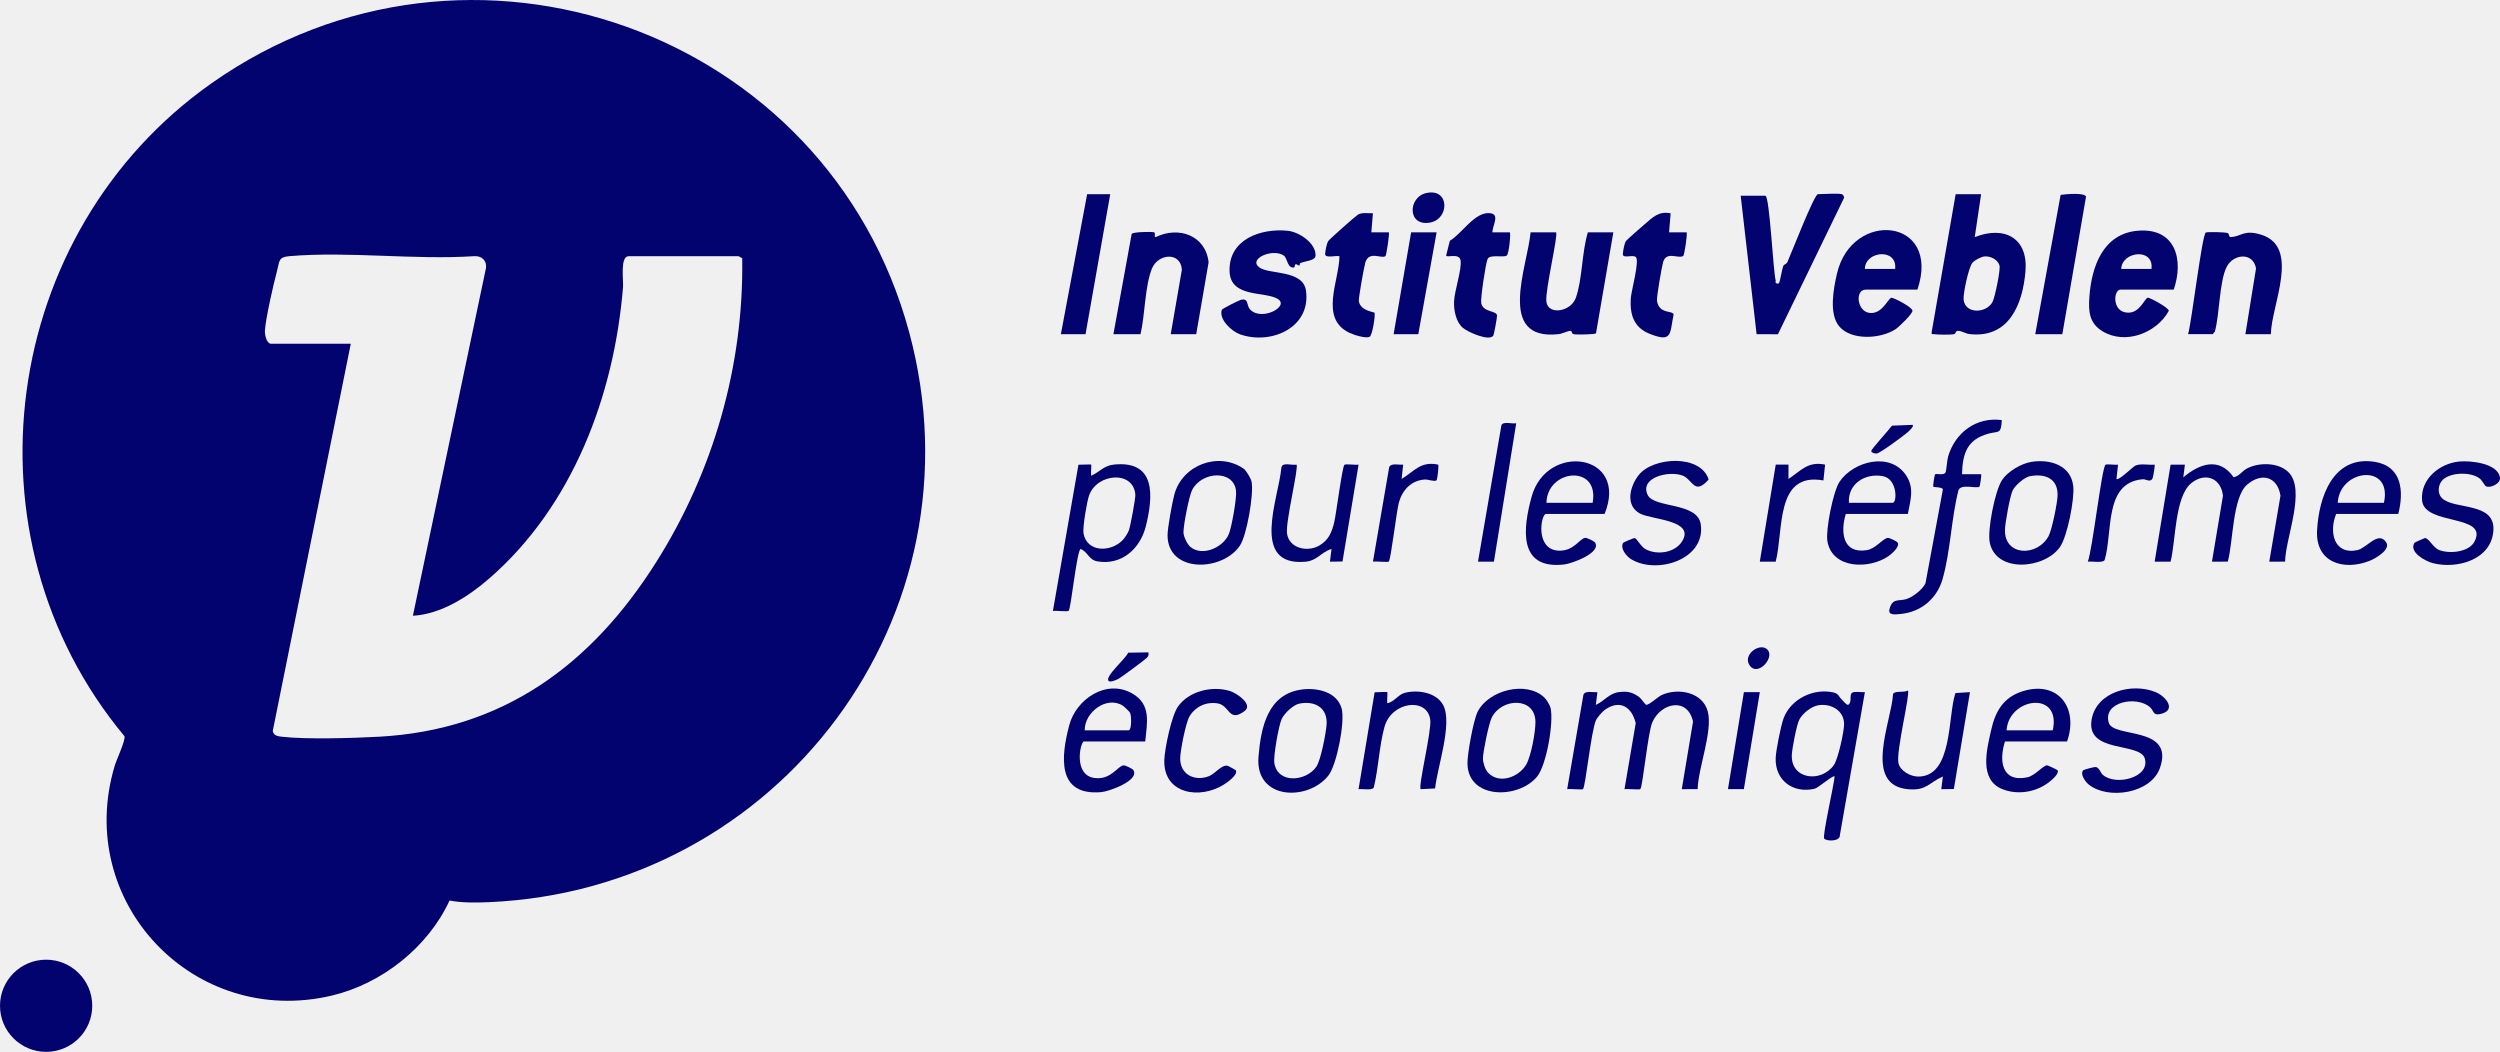
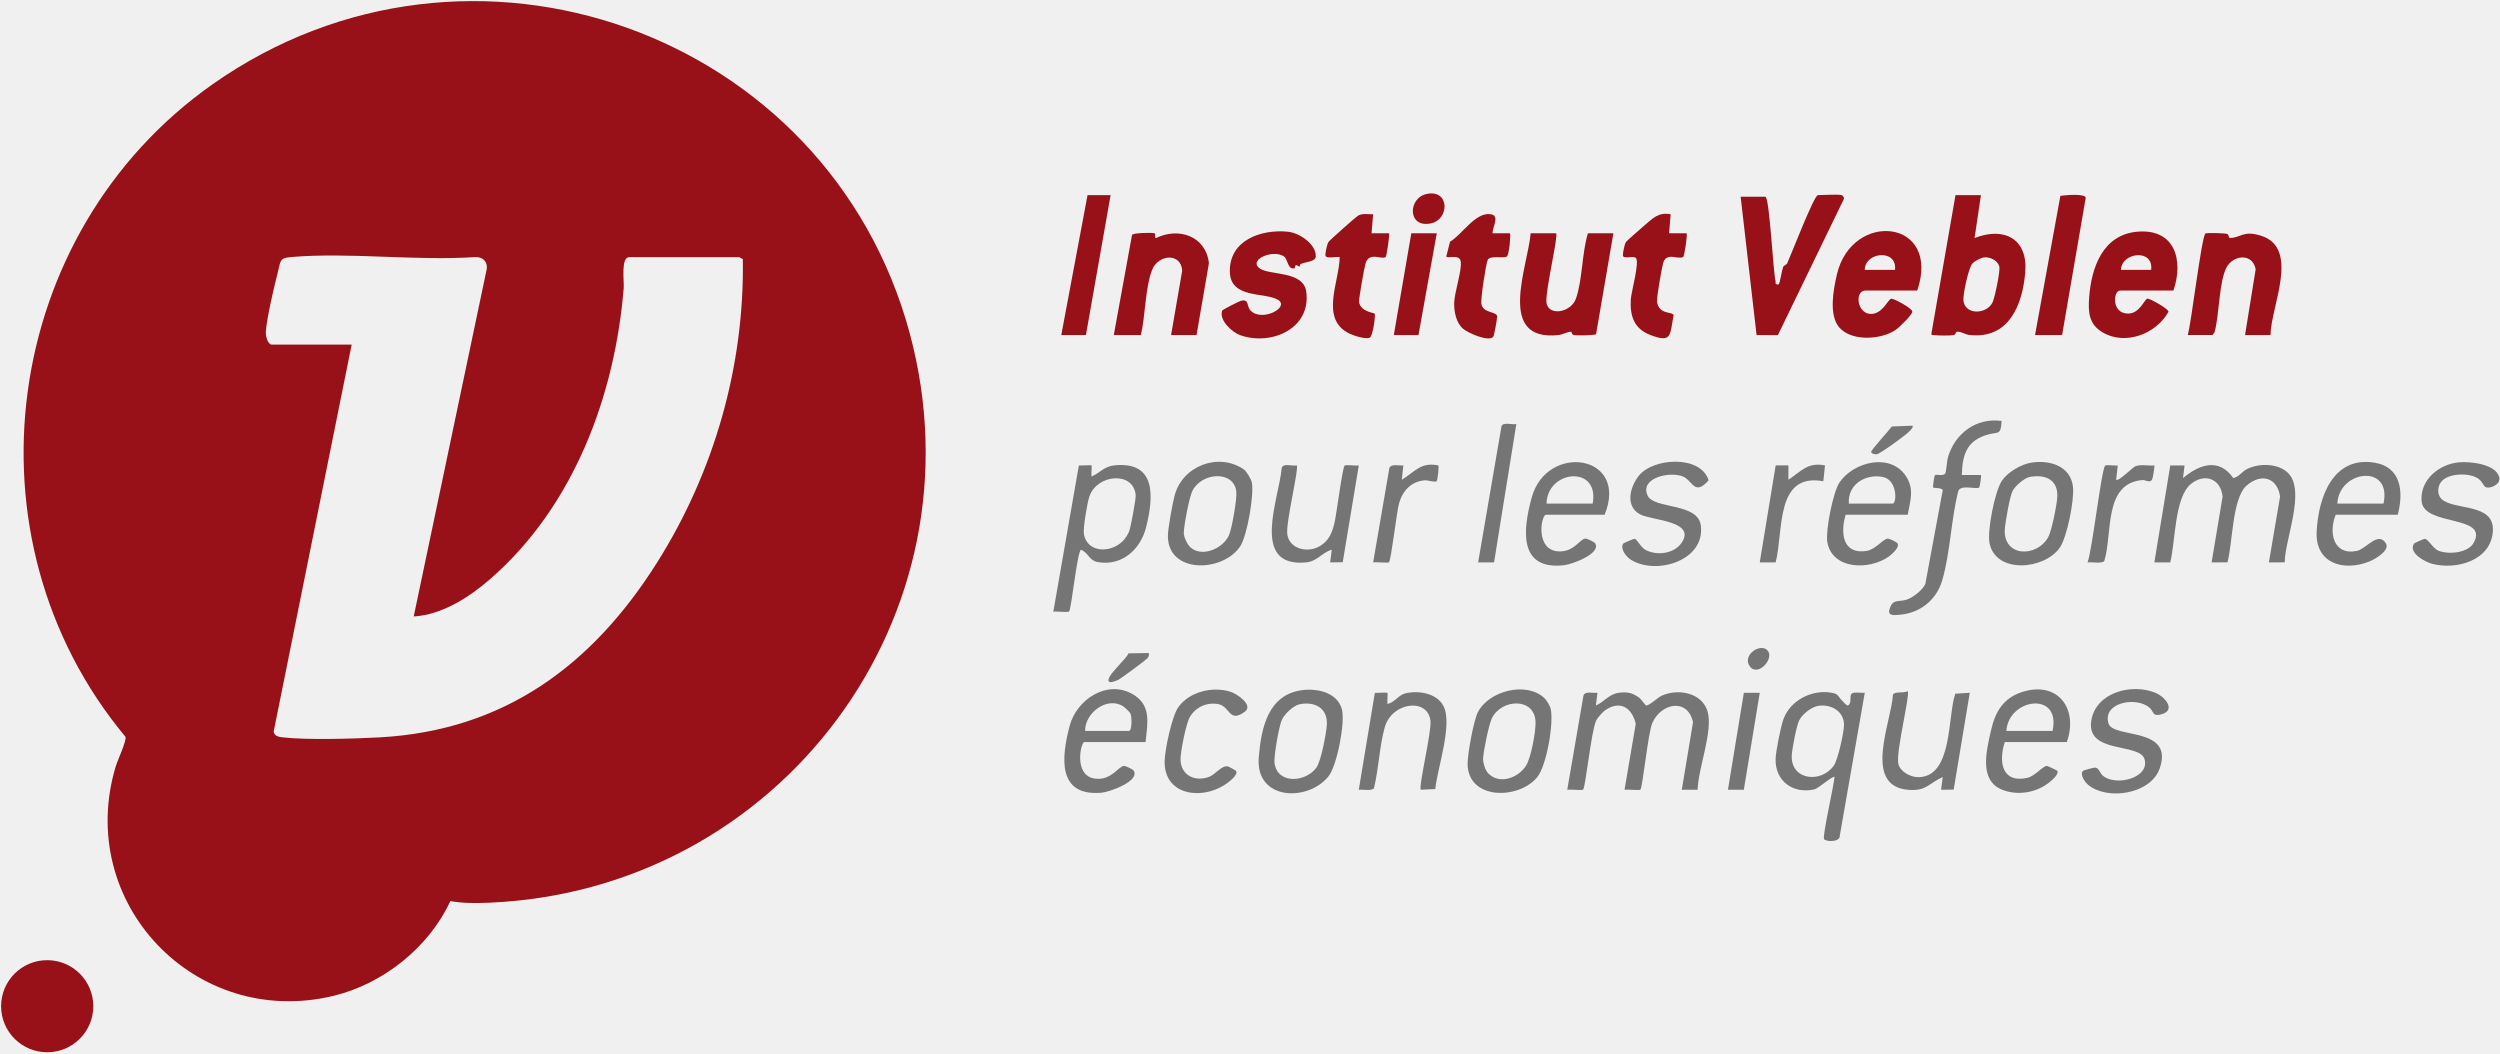
- <svg xmlns="http://www.w3.org/2000/svg" id="Capa_2" data-name="Capa 2" viewBox="0 0 1138.26 478.91">
+ <svg xmlns="http://www.w3.org/2000/svg" width="1139" height="480" viewBox="0 0 1139 480" fill="none">
+   <g clip-path="url(#clip0_716_141)">
+     <path d="M21.5 479.41C33.098 479.41 42.5 470.017 42.5 458.43C42.5 446.843 33.098 437.45 21.5 437.45C9.902 437.45 0.5 446.843 0.5 458.43C0.5 470.017 9.902 479.41 21.5 479.41Z" fill="#991118" />
+     <path d="M523.38 297.521C523.57 298.781 523.43 299.121 522.64 300.031C522.05 300.711 510.77 309.071 509.74 309.591C508.77 310.071 506.03 311.301 505.27 310.551C503.27 308.571 513.35 300.191 514.12 297.671L523.39 297.521H523.38Z" fill="#757575" />
+     <path d="M805.2 296.241C808.72 299.791 801.06 308.471 797.33 303.741C793.41 298.781 801.77 292.781 805.2 296.241Z" fill="#757575" />
+     <path d="M902.511 88.91L899.611 108.46C913.001 103.16 923.951 108.74 922.711 123.95C921.481 138.99 915.191 154.75 897.131 152.59C895.381 152.38 893.721 151.15 891.961 151.14C890.611 151.13 891.321 152.53 889.881 152.71C888.121 152.94 882.851 152.92 881.111 152.66C880.121 152.51 879.881 153.08 880.021 151.56L890.921 88.91H902.521H902.511ZM903.781 117.3C902.321 117.52 899.541 119 898.571 120.11C896.831 122.13 894.221 134.39 894.541 137.01C895.341 143.61 904.971 143.22 907.721 137.94C908.811 135.86 911.371 123.41 910.891 121.47C910.201 118.63 906.521 116.88 903.771 117.29L903.781 117.3Z" fill="#991118" />
+     <path d="M839.079 88.91C839.719 89.09 840.519 90.33 839.849 91.11L809.999 152.69L800.289 152.65L793.039 89.63H804.279C806.229 89.63 807.869 125.09 809.019 128.37C808.419 129.65 810.129 129.81 810.439 129.47C810.919 128.94 811.879 122.92 812.399 121.66C812.749 120.8 813.869 120.77 814.289 119.87C815.889 116.37 826.509 88.91 828.209 88.91C830.769 88.91 837.209 88.4 839.079 88.91Z" fill="#991118" />
+     <path d="M592.48 120.35C592.26 120.46 592.28 121.35 592.15 121.39C591.71 121.54 590.97 120.76 590.51 120.78C589.97 120.8 590.04 122.19 589.72 122.26C586.58 122.87 586.77 118.04 584.97 116.83C579.95 113.45 568.57 118.35 573.91 122.28C578.34 125.54 593.75 123.28 595.11 132.78C597.53 149.71 579.12 157.71 565.03 152.7C561.3 151.37 555.31 145.89 556.81 141.53C556.97 141.07 564.54 137.25 565.42 137.03C569.22 136.1 567.82 139.44 569.74 141.46C574.88 146.87 587.72 140.04 582.34 136.65C576.56 133 560.71 136.29 560.32 124.01C559.86 109.41 574.62 104.33 586.8 105.57C591.99 106.1 599.65 111.16 599.47 116.84C599.39 119.32 594.61 119.26 592.47 120.34L592.48 120.35Z" fill="#991118" />
+     <path d="M708.96 106.29C710.09 107.42 703.92 132.75 704.57 137.85C705.37 144.16 715.77 142.52 718.03 135.99C721 127.42 720.7 115.23 723.46 106.29H735.06L727.17 152.23C726.75 152.84 718.56 152.88 717.25 152.71C715.86 152.52 716.28 151.23 715.76 151.16C714.5 150.99 711.93 152.45 710.06 152.65C681.56 155.73 696.07 121.64 697.37 106.29H708.969H708.96Z" fill="#991118" />
+     <path d="M507.439 152.651L515.759 107.001C516.479 106.051 524.379 105.961 525.889 106.241C526.819 106.411 525.809 108.401 526.659 108.471C537.069 103.351 549.389 107.591 550.789 119.901L545.139 152.651H533.539L538.609 123.311C538.119 115.041 527.799 115.911 524.999 122.741C521.739 130.661 521.849 144.021 519.779 152.651H507.459H507.439Z" fill="#991118" />
+     <path d="M996.74 152.65C998.37 147.22 1003 107.89 1004.79 106.37C1005.18 106.04 1014.07 106.12 1014.89 106.67C1015.46 107.04 1015.4 108.41 1015.91 108.41C1020.86 108.45 1021.86 104.79 1030.09 107.38C1048.06 113.04 1034.59 139.61 1034.44 152.65H1022.84L1027.68 122.68C1026.28 115.09 1017.28 116.12 1014.31 122.02C1010.92 128.75 1011.13 143.69 1008.94 151.42L1007.99 152.64H996.75L996.74 152.65Z" fill="#991118" />
+     <path d="M679.969 106.29H687.939C688.409 106.76 687.569 116.1 686.539 116.85C685.039 117.93 678.819 116.14 677.799 118.43C676.909 120.43 674.519 136.46 674.909 138.51C675.759 142.92 682.069 141.75 682.109 144.25C682.119 145.21 680.739 152.88 680.349 153.39C678.389 155.97 668.719 151.65 666.549 149.77C663.359 147.01 662.399 141.84 662.539 137.79C662.709 132.87 666.209 122.88 665.489 118.99C664.859 115.52 659.009 118.07 658.939 116.79L660.619 110.13C666.159 106.87 672.009 96.79 678.909 97.56C683.549 98.07 680.049 103.02 679.979 106.3L679.969 106.29Z" fill="#991118" />
+     <path d="M625.601 97.6L624.871 106.29H632.851C633.231 106.68 631.741 116.72 631.321 117.08C629.621 118.53 623.911 114.51 622.171 119.9C621.581 121.74 618.971 136.43 619.181 137.64C619.991 142.23 626.271 142.47 626.361 142.93C626.671 144.63 625.361 152.99 624.171 153.78C622.601 154.83 616.791 152.93 614.951 152.06C601.111 145.52 610.181 128.57 610.371 117.16C608.831 116.68 603.701 118.32 603.841 116.08C603.931 114.62 604.531 111.45 605.261 110.24C605.731 109.47 617.821 98.77 618.671 98.28C620.821 97.04 623.201 97.73 625.601 97.59V97.6Z" fill="#991118" />
+     <path d="M761.15 97.6L760.43 106.29H768.4C768.89 106.79 767.45 116.68 766.85 117.06C764.62 118.47 759.23 114.63 757.71 119.88C757.09 122.01 754.68 135.95 754.93 137.49C755.91 143.65 762.02 141.73 762.51 143.65C760.68 152.45 762.09 156.67 751.55 152.47C744.29 149.58 742.56 143.67 743 136.33C743.2 133.01 747.19 118.84 745.24 117.48C743.56 116.31 739.25 118.45 739.39 116.09C739.48 114.68 740.09 111.36 740.8 110.24C741.1 109.76 748.06 103.66 749.2 102.7C753.04 99.46 755.56 96.56 761.14 97.61L761.15 97.6Z" fill="#991118" />
+     <path d="M505.99 88.91L494.75 152.65H483.52L495.48 88.91H505.99Z" fill="#991118" />
+     <path d="M939.48 152.65H927.16L938.71 89.22C940.75 88.93 949.79 88.05 950.27 90.05L939.49 152.65H939.48Z" fill="#991118" />
+     <path d="M654.59 106.29L646.26 152.65H635.02L642.99 106.29H654.59Z" fill="#991118" />
+     <path d="M650.051 88.35C660.561 86.19 660.441 100.02 651.891 101.78C641.151 103.99 641.391 90.13 650.051 88.35Z" fill="#991118" />
+     <path d="M873.509 132.37H849.949C844.729 132.37 846.029 143.37 852.739 143.02C857.859 142.75 860.189 136.37 861.639 136.09C862.639 135.9 871.389 140.47 871.259 142.02C871.129 143.57 865.129 149.33 863.599 150.35C856.969 154.78 843.589 155.68 837.979 149.19C833.099 143.55 835.289 131.96 836.879 125.09C843.689 95.68 884.539 99.7 873.509 132.36V132.37ZM849.589 122.95H863.359C864.459 113.24 849.589 114.78 849.589 122.95Z" fill="#991118" />
+     <path d="M990.219 132.37H965.939C962.739 132.37 961.869 142.86 969.559 142.86C974.859 142.86 976.959 136.38 978.329 136.05C979.269 135.83 988.079 140.73 987.969 142.03C982.379 152.18 968.169 157.61 957.819 151.35C951.689 147.64 951.329 142.29 951.809 135.65C952.789 121.94 957.979 106.87 973.869 105.55C990.909 104.13 994.929 118.57 990.209 132.38L990.219 132.37ZM966.299 122.95H980.069C981.279 113.19 966.599 114.88 966.299 122.95Z" fill="#991118" />
+     <path d="M727.799 315.63L727.079 321.42C730.899 319.8 733.079 316.17 737.569 315.62C741.559 315.13 743.649 315.63 746.799 317.85C747.669 318.47 749.549 321.26 749.969 321.38C751.189 321.71 755.349 317.73 757.039 316.96C764.559 313.54 775.749 315.6 778.059 324.46C780.399 333.46 773.699 350.05 773.439 359.79L766.219 359.82L771.339 329.05C768.869 317.75 756.709 320.4 752.799 329.39C750.789 333.99 748.449 358.71 747.339 359.78C746.929 360.17 741.419 359.58 740.129 359.82L745.249 329.77C743.479 322.24 737.939 318.88 731.169 323.7C730.169 324.41 727.689 327.19 727.169 328.36C724.909 333.48 722.399 358.67 721.249 359.78C720.839 360.17 715.329 359.58 714.039 359.82L721.429 316.86C722.219 314.73 725.909 315.88 727.809 315.64L727.799 315.63Z" fill="#757575" />
+     <path d="M839.021 318.94C839.771 319.65 841.171 321.56 841.971 321.41C843.901 320.29 842.381 316.9 843.741 315.93C844.881 315.12 848.061 315.82 849.591 315.62L838.221 380.68C838.411 383.77 832.011 383.6 831.041 382.28C830.191 381.12 835.571 357.61 835.811 354.01C835.051 353.24 828.471 359.23 826.601 359.65C816.871 361.82 808.671 355.85 808.971 345.72C809.071 342.2 811.331 330.9 812.581 327.54C815.851 318.74 826.201 313.71 835.291 315.78C837.651 316.32 837.711 317.7 839.011 318.94H839.021ZM828.381 321.6C825.221 322.12 821.181 325.33 819.731 328.16C818.491 330.55 816.401 341.53 816.311 344.36C815.961 355.43 829.621 356.98 835.421 348.9C837.381 346.17 840.051 333.86 840.121 330.39C840.241 324.04 834.181 320.65 828.401 321.6H828.381Z" fill="#757575" />
+     <path d="M521.941 338.08H494.031C492.411 338.08 488.901 353.64 499.091 354.76C506.501 355.58 509.541 349.03 512.131 348.96C512.891 348.94 516.151 350.51 516.521 351.1C519.491 355.84 505.481 360.85 501.911 361.16C481.471 362.96 483.611 344.79 487.341 330.67C490.481 318.79 504.221 309.57 515.921 316.19C524.781 321.21 522.771 329.53 521.931 338.07L521.941 338.08ZM494.391 333.01H514.321C515.831 333.01 515.691 326.51 515.031 325.06C514.781 324.51 512.381 322.23 511.751 321.82C504.391 317.08 494.211 324.85 494.381 333.01H494.391Z" fill="#757575" />
+     <path d="M941.65 338.08H913.38C910.55 346.89 911.87 356.88 923.57 354.41C927.1 353.66 930.72 348.94 932.59 348.95C932.85 348.95 937.12 350.94 937.27 351.15C938.31 352.64 934.7 355.62 933.61 356.48C927.75 361.16 919.3 362.6 912.26 359.83C901.44 355.59 905.06 341.88 907.09 332.86C908.97 324.48 912.53 318.05 921.36 315.25C937.61 310.11 946.98 322.91 941.65 338.06V338.08ZM935.13 333.01C939.16 314.69 915.05 318.06 914.11 333.01H935.13Z" fill="#757575" />
+     <path d="M593.541 314.39C600.291 313.59 609.161 315.49 611.331 323C613.021 328.85 609.171 348.79 605.291 353.66C595.951 365.39 571.861 364.8 573.491 345.06C574.601 331.64 577.701 316.28 593.541 314.4V314.39ZM592.051 320.87C589.211 321.46 585.141 325.39 583.991 328.02C582.671 331.02 580.241 344.75 580.701 347.82C582.171 357.54 595.131 356.34 599.811 349.63C601.871 346.69 604.231 334.28 604.501 330.38C605.041 322.72 599.121 319.41 592.051 320.87Z" fill="#757575" />
+     <path d="M703.631 318.06C704.601 318.98 706.151 321.49 706.471 322.82C708.021 329.26 704.631 349 700.271 354.19C691.671 364.43 668.731 364.48 668.641 347.99C668.621 343.56 671.341 328.4 673.291 324.54C678.251 314.71 695.451 310.3 703.631 318.06ZM678.041 352.32C683.051 357.62 691.831 354.46 695.331 348.72C697.581 345.03 699.701 333.45 699.591 329.02C699.321 317.62 684.071 318.26 679.671 327.29C678.331 330.04 675.731 342.7 675.691 345.77C675.671 347.72 676.691 350.91 678.031 352.32H678.041Z" fill="#757575" />
+     <path d="M948.99 351.201C949.19 350.971 954.07 349.521 954.91 349.761C956.35 350.181 956.86 352.341 957.95 353.301C963.8 358.461 979.61 354.501 977.03 345.841C974.77 338.251 949.91 343.721 952.86 327.901C955.2 315.351 971.27 311.271 981.91 315.601C986.79 317.591 991.84 324.081 983.88 325.641C980.65 326.281 981.13 323.981 979.39 322.471C973.19 317.091 957.75 320.101 960.64 329.611C962.78 336.651 990.8 330.891 983.9 350.241C979.77 361.811 960.24 364.801 951.44 357.641C949.89 356.381 947.47 352.951 948.99 351.211V351.201Z" fill="#757575" />
+     <path d="M632.121 315.62C632.371 315.87 631.931 319.71 632.121 320.69C635.241 320.15 637.091 316.75 640.071 315.96C645.951 314.42 654.561 315.7 657.631 321.63C661.961 329.99 654.861 349.94 653.911 359.49L647.331 359.81C646.151 358.62 652.351 333.28 651.711 328.27C650.371 317.75 634.091 319.89 630.871 331.42C628.451 340.11 628.161 350.28 625.971 359.12C625.011 360.49 620.781 359.58 619.051 359.82L626.371 315.71C627.391 315.68 631.901 315.43 632.101 315.63L632.121 315.62Z" fill="#757575" />
+     <path d="M869.16 314.91C870.34 316.32 863.81 342.21 864.85 347.83C865.53 351.51 870.43 354.08 873.87 354.08C889.77 354.08 887.23 326.47 890.82 316.05L897.43 315.63L890.1 359.74L884.37 359.82L885.1 354.03C878.54 356.95 877.79 360.49 869.49 359.85C848.36 358.21 861.79 328.84 862.41 316.51C863.16 314.84 867.23 315.99 869.15 314.91H869.16Z" fill="#757575" />
+     <path d="M563.159 351.211C564.319 353.201 559.269 356.751 557.829 357.661C546.869 364.631 530.059 362.151 530.619 346.451C530.799 341.231 533.909 326.331 536.839 322.201C541.869 315.091 552.389 312.641 560.509 315.121C563.369 315.991 571.269 321.181 567.149 324.251C559.849 329.681 560.509 321.661 554.869 320.751C549.659 319.911 544.729 322.201 542.069 326.711C540.369 329.601 537.899 342.221 537.849 345.731C537.739 353.181 544.519 356.481 551.089 353.831C553.839 352.721 556.849 348.331 559.629 349.231C559.919 349.321 563.049 351.031 563.159 351.201V351.211Z" fill="#757575" />
+     <path d="M801.75 315.63L794.49 359.81H787.25L794.5 315.63H801.75Z" fill="#757575" />
+     <path d="M995.289 212.05L994.57 217.84C1001.96 211.59 1010.94 208.42 1017.47 217.79C1020.05 217.32 1021.27 215.01 1023.52 213.82C1028.92 210.95 1037.76 210.97 1042.33 215.38C1050.69 223.42 1040.99 245.67 1040.92 256.2L1033.7 256.24L1038.81 226.2C1037.47 217.56 1030.29 215.44 1023.61 221.17C1016.93 226.9 1017.26 247.53 1014.82 256.2L1007.61 256.24L1012.62 226.25C1011.82 218.23 1004.6 215.34 998.25 220.44C990.62 226.56 991.17 246.94 988.76 256.23H981.52L988.78 212.06H995.289V212.05Z" fill="#757575" />
+     <path d="M497.291 212.04C497.541 212.29 497.101 216.13 497.291 217.11C501.331 215.34 502.981 212.48 507.761 212.01C526.921 210.1 525.621 226.4 522.181 240.18C519.631 250.38 511.071 258.1 499.991 256.06C496.241 255.37 495.881 251.89 492.571 250.46C490.831 250.49 488.151 277.68 487.061 278.61C486.451 279.13 481.281 278.41 479.891 278.69L491.521 212.09C492.561 212.15 497.081 211.84 497.291 212.05V212.04ZM511.531 246.56C512.541 245.55 514.011 243.3 514.501 241.92C515.201 239.95 517.571 227.32 517.421 225.61C516.451 214.57 500.011 215.99 496.391 226C495.391 228.78 493.351 240.71 493.831 243.38C495.371 251.94 505.981 252.08 511.521 246.55L511.531 246.56Z" fill="#757575" />
+     <path d="M911.929 191.77C911.599 198.36 910.44 196.73 906.09 197.88C896.23 200.48 894.059 206.77 893.809 216.4H902.509C902.789 216.68 902.01 221.86 901.71 222.11C900.54 223.11 893.199 220.54 892.169 223.81C888.899 236.68 888.56 251.76 884.9 264.35C882.35 273.12 874.999 279.24 865.809 280.04C863.749 280.22 860.04 280.88 860.77 277.93C862.09 272.63 864.96 274.35 868.46 273.27C871.4 272.36 875.879 268.93 877.179 266.05L885.109 223.33C884.999 222.24 880.94 222.34 880.78 222.17C880.46 221.84 881.289 216.69 881.559 216.47C882.189 215.95 885.299 217.09 886.239 215.71C886.739 214.99 886.979 210.01 887.499 208.28C890.739 197.43 900.329 190.22 911.929 191.77Z" fill="#757575" />
+     <path d="M704.249 234.5C701.979 235.24 699.549 250.65 710.029 251.21C717.219 251.59 719.779 245.44 722.349 245.38C723.109 245.36 726.369 246.93 726.739 247.52C729.669 252.2 716.199 257.08 712.759 257.49C691.509 259.99 693.919 241 697.849 226.66C704.719 201.62 742.329 206.96 731.069 234.5H704.249ZM725.629 229.43C728.889 211.75 704.929 214 704.609 229.43H725.629Z" fill="#757575" />
+     <path d="M869.16 234.501H840.89C838.39 242.781 839.45 252.781 850.5 250.981C854.59 250.321 857.93 245.461 860.09 245.401C860.86 245.381 864.12 246.951 864.48 247.521C865.66 249.361 861.86 252.631 860.41 253.651C851.63 259.811 834.64 259.651 832.51 246.851C831.67 241.801 835.14 224.101 838.1 219.771C844.48 210.421 861.15 206.141 868.31 216.871C872.26 222.791 870.31 228.101 869.16 234.501ZM842.34 229.431H862.27C864.28 229.431 864.51 218.541 857.75 217.291C849.71 215.801 841.72 220.811 842.33 229.431H842.34Z" fill="#757575" />
+     <path d="M1092.43 234.501H1064.16C1060.85 242.591 1063.02 253.201 1073.78 250.991C1078.04 250.121 1083.47 241.85 1087 247.54C1089.03 250.81 1081.9 254.871 1079.37 255.861C1067.47 260.531 1054.73 256.56 1055.47 242.12C1056.25 226.8 1062.75 207.731 1081.74 210.781C1094.21 212.781 1095.07 224.34 1092.43 234.51V234.501ZM1085.91 229.43C1089.96 211.21 1065.67 214.01 1064.89 229.43H1085.91Z" fill="#757575" />
+     <path d="M925.511 210.77C933.951 209.44 943.441 212.36 944.461 221.9C945.091 227.72 941.781 244.88 938.341 249.66C931.161 259.65 909.351 261.46 906.451 247.58C905.281 242 908.791 223.94 912.051 219.05C914.691 215.08 920.831 211.51 925.511 210.77ZM924.791 217.29C922.201 217.77 917.981 221.51 916.851 223.84C915.631 226.38 913.511 238.33 913.381 241.41C912.831 253.85 928.101 254.1 933.241 244.57C934.771 241.73 937.221 229.53 937.321 226.14C937.561 218.36 931.671 216.03 924.791 217.3V217.29Z" fill="#757575" />
+     <path d="M566.61 213.8C567.93 214.7 570.03 218.29 570.34 219.82C571.45 225.27 568.2 244.27 565.02 248.95C556.92 260.87 532.2 261.46 532.09 244.29C532.07 240.91 534.22 229.23 535.18 225.66C538.77 212.23 555.14 206.01 566.61 213.81V213.8ZM542.46 249.48C547.84 254.03 557.26 249.87 559.92 243.85C561.28 240.77 563.64 227.23 563.27 223.99C562.16 214.22 547.62 215.1 543.28 223.6C541.85 226.4 539.33 239.59 539.34 242.85C539.34 244.76 541.06 248.3 542.47 249.49L542.46 249.48Z" fill="#757575" />
+     <path d="M1112.22 219.5C1110.52 221.62 1110.26 225.29 1112.33 227.3C1117.92 232.73 1136.48 228.92 1135.76 241.89C1135.02 255.31 1119.25 259.8 1108.1 256.88C1104.79 256.01 1097.15 251.9 1099.81 247.66C1099.95 247.44 1104.27 245.51 1104.53 245.49C1106.27 245.33 1108.31 249.9 1111.11 250.96C1115.81 252.74 1124.61 251.94 1127.14 247.09C1133.75 234.43 1104.28 239.94 1103.28 228.35C1102.43 218.55 1111.37 211.4 1120.36 210.62C1125.45 210.18 1137.42 211.39 1138.71 217.65C1139.36 220.81 1134.06 222.96 1132.3 221.85C1131.62 221.42 1130.78 219.33 1129.36 218.25C1125.36 215.22 1115.49 215.42 1112.22 219.5Z" fill="#757575" />
+     <path d="M739.53 247.65C739.68 247.41 744.44 245.4 744.75 245.46C745.8 245.66 747.53 249.38 749.78 250.57C754.96 253.32 762.88 252.26 766.23 247.17C772.76 237.26 752.48 237.17 747.19 234.32C740.32 230.63 742.58 221.86 746.66 216.74C753.2 208.52 774.82 207.22 778.45 218.82C771.95 226.24 771.19 218.84 766.65 217.05C760.61 214.67 746.96 217.75 750.65 225.78C753.52 232.02 773.41 228.98 774.87 239.26C777.15 255.31 754.76 262.23 743.11 255.07C741 253.77 737.99 250.12 739.54 247.64L739.53 247.65Z" fill="#757575" />
+     <path d="M590.8 212.04C591.94 213.2 585.69 238.28 586.5 243.51C587.54 250.24 595.85 252.02 601.2 248.88C605.49 246.37 606.89 242.78 607.98 238.27C608.86 234.65 611.61 212.98 612.62 212.12C613.21 211.62 617.76 212.3 619.07 212.04L611.75 256.15L606.02 256.23L606.75 250.44C602.06 251.85 600.22 255.8 594.83 256.26C569.53 258.46 582.73 227.24 583.91 213.45C584.3 210.72 588.58 212.5 590.81 212.04H590.8Z" fill="#757575" />
+     <path d="M690.839 193.21L680.689 256.23H673.439L684.099 194.09C684.949 192.21 688.849 193.6 690.849 193.2L690.839 193.21Z" fill="#757575" />
+     <path d="M964.85 212.051L964.13 218.561C965.04 219.581 971.68 212.911 972.85 212.441C975.34 211.441 978.81 212.331 981.52 212.051C981.73 212.261 980.92 217.311 980.65 218.051C979.74 220.501 977.62 218.571 976.08 218.711C958.26 220.241 962.59 242.901 958.73 255.551C957.8 256.931 952.85 255.971 951.08 256.231C953.16 251.101 957.42 213.581 959.12 212.121C959.67 211.651 963.63 212.281 964.85 212.051Z" fill="#757575" />
+     <path d="M639.369 212.05L638.659 218.57C644.629 214.94 647.309 210.37 655.329 212.05C655.669 212.39 654.979 218.84 654.529 219.22C653.719 219.9 650.549 218.74 649.269 218.82C643.069 219.21 639.019 223.57 637.419 229.28C636.329 233.18 633.799 255.24 632.819 256.19C632.409 256.58 626.889 255.99 625.609 256.22L632.989 213.26C633.789 211.13 637.459 212.28 639.369 212.04V212.05Z" fill="#757575" />
+     <path d="M814.8 212.04V218.56C820.62 214.75 823.56 210.44 831.47 212.04L830.71 219.25C808.59 215.24 812.69 242.1 808.98 256.22H801.74L809 212.05H814.8V212.04Z" fill="#757575" />
+     <path d="M871.331 193.94C872.141 194.63 869.341 197.06 868.781 197.54C866.971 199.09 856.45 206.88 854.97 206.98C854.08 207.04 852.671 206.72 852.491 205.88C852.331 205.15 860.821 195.92 861.921 194.31L871.331 193.94Z" fill="#757575" />
+     <path d="M205.18 410.52C195.37 431.74 174.42 448.36 151.67 453.77C88.78 468.73 34.08 411.18 52.74 349.12C53.6 346.26 57.7 337.6 57.18 335.71C-18.33 245.02 0.62 106.05 96.92 38.34C213.92 -43.92 377.32 14.28 414.45 151.77C449.25 280.65 355.28 405.61 222.95 411.27C217.3 411.51 210.62 411.6 205.18 410.51V410.52ZM123.61 157H160.22L124.68 333.34C125.09 335.38 126.87 335.71 128.68 335.92C139.78 337.22 161.31 336.57 172.94 335.94C229.67 332.86 269.8 303.12 299.26 256.46C325.27 215.28 339.22 166.94 338.43 118.01C337.9 117.9 337 117.16 336.73 117.16H286.71C282.73 117.16 284.42 128.15 284.16 131.27C280.13 180.5 261.29 230.8 223.29 263.85C213.78 272.12 201.34 280.13 188.49 280.86L221.78 122.48C222.17 119.03 219.78 116.96 216.43 117.13C189.22 118.94 159.14 114.83 132.28 117.13C127.18 117.57 127.85 119.27 126.64 123.81C124.97 130.09 121.57 144.89 121.12 150.94C120.99 152.75 121.71 156.45 123.61 157Z" fill="#991118" />
+   </g>
  <defs>
-     <style>
-       .cls-1 {
-         fill: #030370;
-       }
-     </style>
+     <clipPath id="clip0_716_141">
+       <rect width="1138.26" height="478.91" fill="white" transform="translate(0.5 0.5)" />
+     </clipPath>
  </defs>
-   <g id="Capa_1-2" data-name="Capa 1">
-     <g>
-       <ellipse class="cls-1" cx="21" cy="457.93" rx="21" ry="20.98" />
-       <path class="cls-1" d="M522.88,297.02c.19,1.26.05,1.6-.74,2.51-.59.68-11.87,9.04-12.9,9.56-.97.48-3.71,1.71-4.47.96-2-1.98,8.08-10.36,8.85-12.88l9.27-.15Z" />
-       <path class="cls-1" d="M804.7,295.74c3.52,3.55-4.14,12.23-7.87,7.5-3.92-4.96,4.44-10.96,7.87-7.5Z" />
-       <path class="cls-1" d="M902.01,88.41l-2.9,19.55c13.39-5.3,24.34.28,23.1,15.49-1.23,15.04-7.52,30.8-25.58,28.64-1.75-.21-3.41-1.44-5.17-1.45-1.35-.01-.64,1.39-2.08,1.57-1.76.23-7.03.21-8.77-.05-.99-.15-1.23.42-1.09-1.1l10.9-62.65h11.6ZM903.28,116.8c-1.46.22-4.24,1.7-5.21,2.81-1.74,2.02-4.35,14.28-4.03,16.9.8,6.6,10.43,6.21,13.18.93,1.09-2.08,3.65-14.53,3.17-16.47-.69-2.84-4.37-4.59-7.12-4.18Z" />
-       <path class="cls-1" d="M838.58,88.41c.64.18,1.44,1.42.77,2.2l-29.85,61.58-9.71-.04-7.25-63.02h11.24c1.95,0,3.59,35.46,4.74,38.74-.6,1.28,1.11,1.44,1.42,1.1.48-.53,1.44-6.55,1.96-7.81.35-.86,1.47-.89,1.89-1.79,1.6-3.5,12.22-30.96,13.92-30.96,2.56,0,9-.51,10.87,0Z" />
-       <path class="cls-1" d="M591.98,119.85c-.22.11-.2,1-.33,1.04-.44.15-1.18-.63-1.64-.61-.54.02-.47,1.41-.79,1.48-3.14.61-2.95-4.22-4.75-5.43-5.02-3.38-16.4,1.52-11.06,5.45,4.43,3.26,19.84,1,21.2,10.5,2.42,16.93-15.99,24.93-30.08,19.92-3.73-1.33-9.72-6.81-8.22-11.17.16-.46,7.73-4.28,8.61-4.5,3.8-.93,2.4,2.41,4.32,4.43,5.14,5.41,17.98-1.42,12.6-4.81-5.78-3.65-21.63-.36-22.02-12.64-.46-14.6,14.3-19.68,26.48-18.44,5.19.53,12.85,5.59,12.67,11.27-.08,2.48-4.86,2.42-7,3.5Z" />
-       <path class="cls-1" d="M708.46,105.79c1.13,1.13-5.04,26.46-4.39,31.56.8,6.31,11.2,4.67,13.46-1.86,2.97-8.57,2.67-20.76,5.43-29.7h11.6l-7.89,45.94c-.42.61-8.61.65-9.92.48-1.39-.19-.97-1.48-1.49-1.55-1.26-.17-3.83,1.29-5.7,1.49-28.5,3.08-13.99-31.01-12.69-46.36h11.6Z" />
-       <path class="cls-1" d="M506.94,152.15l8.32-45.65c.72-.95,8.62-1.04,10.13-.76.93.17-.08,2.16.77,2.23,10.41-5.12,22.73-.88,24.13,11.43l-5.65,32.75h-11.6l5.07-29.34c-.49-8.27-10.81-7.4-13.61-.57-3.26,7.92-3.15,21.28-5.22,29.91h-12.32Z" />
-       <path class="cls-1" d="M996.24,152.15c1.63-5.43,6.26-44.76,8.05-46.28.39-.33,9.28-.25,10.1.3.57.37.51,1.74,1.02,1.74,4.95.04,5.95-3.62,14.18-1.03,17.97,5.66,4.5,32.23,4.35,45.27h-11.6l4.84-29.97c-1.4-7.59-10.4-6.56-13.37-.66-3.39,6.73-3.18,21.67-5.37,29.4l-.95,1.22h-11.24Z" />
-       <path class="cls-1" d="M679.47,105.79h7.97c.47.47-.37,9.81-1.4,10.56-1.5,1.08-7.72-.71-8.74,1.58-.89,2-3.28,18.03-2.89,20.08.85,4.41,7.16,3.24,7.2,5.74.01.96-1.37,8.63-1.76,9.14-1.96,2.58-11.63-1.74-13.8-3.62-3.19-2.76-4.15-7.93-4.01-11.98.17-4.92,3.67-14.91,2.95-18.8-.63-3.47-6.48-.92-6.55-2.2l1.68-6.66c5.54-3.26,11.39-13.34,18.29-12.57,4.64.51,1.14,5.46,1.07,8.74Z" />
-       <path class="cls-1" d="M625.1,97.1l-.73,8.69h7.98c.38.39-1.11,10.43-1.53,10.79-1.7,1.45-7.41-2.57-9.15,2.82-.59,1.84-3.2,16.53-2.99,17.74.81,4.59,7.09,4.83,7.18,5.29.31,1.7-1,10.06-2.19,10.85-1.57,1.05-7.38-.85-9.22-1.72-13.84-6.54-4.77-23.49-4.58-34.9-1.54-.48-6.67,1.16-6.53-1.08.09-1.46.69-4.63,1.42-5.84.47-.77,12.56-11.47,13.41-11.96,2.15-1.24,4.53-.55,6.93-.69Z" />
-       <path class="cls-1" d="M760.65,97.1l-.72,8.69h7.97c.49.5-.95,10.39-1.55,10.77-2.23,1.41-7.62-2.43-9.14,2.82-.62,2.13-3.03,16.07-2.78,17.61.98,6.16,7.09,4.24,7.58,6.16-1.83,8.8-.42,13.02-10.96,8.82-7.26-2.89-8.99-8.8-8.55-16.14.2-3.32,4.19-17.49,2.24-18.85-1.68-1.17-5.99.97-5.85-1.39.09-1.41.7-4.73,1.41-5.85.3-.48,7.26-6.58,8.4-7.54,3.84-3.24,6.36-6.14,11.94-5.09Z" />
-       <polygon class="cls-1" points="505.49 88.41 494.25 152.15 483.02 152.15 494.98 88.41 505.49 88.41" />
-       <path class="cls-1" d="M938.98,152.15h-12.32l11.55-63.43c2.04-.29,11.08-1.17,11.56.83l-10.78,62.6Z" />
-       <polygon class="cls-1" points="654.09 105.79 645.76 152.15 634.52 152.15 642.49 105.79 654.09 105.79" />
-       <path class="cls-1" d="M649.55,87.85c10.51-2.16,10.39,11.67,1.84,13.43-10.74,2.21-10.5-11.65-1.84-13.43Z" />
-       <path class="cls-1" d="M873.01,131.87h-23.56c-5.22,0-3.92,11,2.79,10.65,5.12-.27,7.45-6.65,8.9-6.93,1-.19,9.75,4.38,9.62,5.93s-6.13,7.31-7.66,8.33c-6.63,4.43-20.01,5.33-25.62-1.16-4.88-5.64-2.69-17.23-1.1-24.1,6.81-29.41,47.66-25.39,36.63,7.27ZM849.09,122.45h13.77c1.1-9.71-13.77-8.17-13.77,0Z" />
-       <path class="cls-1" d="M989.72,131.87h-24.28c-3.2,0-4.07,10.49,3.62,10.49,5.3,0,7.4-6.48,8.77-6.81.94-.22,9.75,4.68,9.64,5.98-5.59,10.15-19.8,15.58-30.15,9.32-6.13-3.71-6.49-9.06-6.01-15.7.98-13.71,6.17-28.78,22.06-30.1,17.04-1.42,21.06,13.02,16.34,26.83ZM965.8,122.45h13.77c1.21-9.76-13.47-8.07-13.77,0Z" />
-       <path class="cls-1" d="M727.3,315.13l-.72,5.79c3.82-1.62,6-5.25,10.49-5.8,3.99-.49,6.08.01,9.23,2.23.87.62,2.75,3.41,3.17,3.53,1.22.33,5.38-3.65,7.07-4.42,7.52-3.42,18.71-1.36,21.02,7.5,2.34,9-4.36,25.59-4.62,35.33l-7.22.03,5.12-30.77c-2.47-11.3-14.63-8.65-18.54.34-2.01,4.6-4.35,29.32-5.46,30.39-.41.39-5.92-.2-7.21.04l5.12-30.05c-1.77-7.53-7.31-10.89-14.08-6.07-1,.71-3.48,3.49-4,4.66-2.26,5.12-4.77,30.31-5.92,31.42-.41.39-5.92-.2-7.21.04l7.39-42.96c.79-2.13,4.48-.98,6.38-1.22Z" />
-       <path class="cls-1" d="M838.52,318.44c.75.71,2.15,2.62,2.95,2.47,1.93-1.12.41-4.51,1.77-5.48,1.14-.81,4.32-.11,5.85-.31l-11.37,65.06c.19,3.09-6.21,2.92-7.18,1.6-.85-1.16,4.53-24.67,4.77-28.27-.76-.77-7.34,5.22-9.21,5.64-9.73,2.17-17.93-3.8-17.63-13.93.1-3.52,2.36-14.82,3.61-18.18,3.27-8.8,13.62-13.83,22.71-11.76,2.36.54,2.42,1.92,3.72,3.16ZM827.88,321.1c-3.16.52-7.2,3.73-8.65,6.56-1.24,2.39-3.33,13.37-3.42,16.2-.35,11.07,13.31,12.62,19.11,4.54,1.96-2.73,4.63-15.04,4.7-18.51.12-6.35-5.94-9.74-11.72-8.79Z" />
-       <path class="cls-1" d="M521.44,337.58h-27.91c-1.62,0-5.13,15.56,5.06,16.68,7.41.82,10.45-5.73,13.04-5.8.76-.02,4.02,1.55,4.39,2.14,2.97,4.74-11.04,9.75-14.61,10.06-20.44,1.8-18.3-16.37-14.57-30.49,3.14-11.88,16.88-21.1,28.58-14.48,8.86,5.02,6.85,13.34,6.01,21.88ZM493.89,332.51h19.93c1.51,0,1.37-6.5.71-7.95-.25-.55-2.65-2.83-3.28-3.24-7.36-4.74-17.54,3.03-17.37,11.19Z" />
-       <path class="cls-1" d="M941.15,337.58h-28.27c-2.83,8.81-1.51,18.8,10.19,16.33,3.53-.75,7.15-5.47,9.02-5.46.26,0,4.53,1.99,4.68,2.2,1.04,1.49-2.57,4.47-3.66,5.33-5.86,4.68-14.31,6.12-21.35,3.35-10.82-4.24-7.2-17.95-5.17-26.97,1.88-8.38,5.44-14.81,14.27-17.61,16.25-5.14,25.62,7.66,20.29,22.81ZM934.63,332.51c4.03-18.32-20.08-14.95-21.02,0h21.02Z" />
-       <path class="cls-1" d="M593.04,313.89c6.75-.8,15.62,1.1,17.79,8.61,1.69,5.85-2.16,25.79-6.04,30.66-9.34,11.73-33.43,11.14-31.8-8.6,1.11-13.42,4.21-28.78,20.05-30.66ZM591.55,320.37c-2.84.59-6.91,4.52-8.06,7.15-1.32,3-3.75,16.73-3.29,19.8,1.47,9.72,14.43,8.52,19.11,1.81,2.06-2.94,4.42-15.35,4.69-19.25.54-7.66-5.38-10.97-12.45-9.51Z" />
-       <path class="cls-1" d="M703.13,317.56c.97.92,2.52,3.43,2.84,4.76,1.55,6.44-1.84,26.18-6.2,31.37-8.6,10.24-31.54,10.29-31.63-6.2-.02-4.43,2.7-19.59,4.65-23.45,4.96-9.83,22.16-14.24,30.34-6.48ZM677.54,351.82c5.01,5.3,13.79,2.14,17.29-3.6,2.25-3.69,4.37-15.27,4.26-19.7-.27-11.4-15.52-10.76-19.92-1.73-1.34,2.75-3.94,15.41-3.98,18.48-.02,1.95,1,5.14,2.34,6.55Z" />
-       <path class="cls-1" d="M948.49,350.7c.2-.23,5.08-1.68,5.92-1.44,1.44.42,1.95,2.58,3.04,3.54,5.85,5.16,21.66,1.2,19.08-7.46-2.26-7.59-27.12-2.12-24.17-17.94,2.34-12.55,18.41-16.63,29.05-12.3,4.88,1.99,9.93,8.48,1.97,10.04-3.23.64-2.75-1.66-4.49-3.17-6.2-5.38-21.64-2.37-18.75,7.14,2.14,7.04,30.16,1.28,23.26,20.63-4.13,11.57-23.66,14.56-32.46,7.4-1.55-1.26-3.97-4.69-2.45-6.43Z" />
-       <path class="cls-1" d="M631.62,315.12c.25.25-.19,4.09,0,5.07,3.12-.54,4.97-3.94,7.95-4.73,5.88-1.54,14.49-.26,17.56,5.67,4.33,8.36-2.77,28.31-3.72,37.86l-6.58.32c-1.18-1.19,5.02-26.53,4.38-31.54-1.34-10.52-17.62-8.38-20.84,3.15-2.42,8.69-2.71,18.86-4.9,27.7-.96,1.37-5.19.46-6.92.7l7.32-44.11c1.02-.03,5.53-.28,5.73-.08Z" />
-       <path class="cls-1" d="M868.66,314.41c1.18,1.41-5.35,27.3-4.31,32.92.68,3.68,5.58,6.25,9.02,6.25,15.9,0,13.36-27.61,16.95-38.03l6.61-.42-7.33,44.11-5.73.08.73-5.79c-6.56,2.92-7.31,6.46-15.61,5.82-21.13-1.64-7.7-31.01-7.08-43.34.75-1.67,4.82-.52,6.74-1.6Z" />
-       <path class="cls-1" d="M562.66,350.71c1.16,1.99-3.89,5.54-5.33,6.45-10.96,6.97-27.77,4.49-27.21-11.21.18-5.22,3.29-20.12,6.22-24.25,5.03-7.11,15.55-9.56,23.67-7.08,2.86.87,10.76,6.06,6.64,9.13-7.3,5.43-6.64-2.59-12.28-3.5-5.21-.84-10.14,1.45-12.8,5.96-1.7,2.89-4.17,15.51-4.22,19.02-.11,7.45,6.67,10.75,13.24,8.1,2.75-1.11,5.76-5.5,8.54-4.6.29.09,3.42,1.8,3.53,1.97Z" />
-       <polygon class="cls-1" points="801.25 315.13 793.99 359.31 786.75 359.31 794 315.13 801.25 315.13" />
-       <path class="cls-1" d="M994.79,211.55l-.72,5.79c7.39-6.25,16.37-9.42,22.9-.05,2.58-.47,3.8-2.78,6.05-3.97,5.4-2.87,14.24-2.85,18.81,1.56,8.36,8.04-1.34,30.29-1.41,40.82l-7.22.04,5.11-30.04c-1.34-8.64-8.52-10.76-15.2-5.03s-6.35,26.36-8.79,35.03l-7.21.04,5.01-29.99c-.8-8.02-8.02-10.91-14.37-5.81-7.63,6.12-7.08,26.5-9.49,35.79h-7.24s7.26-44.17,7.26-44.17h6.51Z" />
-       <path class="cls-1" d="M496.79,211.54c.25.25-.19,4.09,0,5.07,4.04-1.77,5.69-4.63,10.47-5.1,19.16-1.91,17.86,14.39,14.42,28.17-2.55,10.2-11.11,17.92-22.19,15.88-3.75-.69-4.11-4.17-7.42-5.6-1.74.03-4.42,27.22-5.51,28.15-.61.52-5.78-.2-7.17.08l11.63-66.6c1.04.06,5.56-.25,5.77-.04ZM511.03,246.06c1.01-1.01,2.48-3.26,2.97-4.64.7-1.97,3.07-14.6,2.92-16.31-.97-11.04-17.41-9.62-21.03.39-1,2.78-3.04,14.71-2.56,17.38,1.54,8.56,12.15,8.7,17.69,3.17Z" />
-       <path class="cls-1" d="M911.43,191.27c-.33,6.59-1.49,4.96-5.84,6.11-9.86,2.6-12.03,8.89-12.28,18.52h8.7c.28.28-.5,5.46-.8,5.71-1.17,1-8.51-1.57-9.54,1.7-3.27,12.87-3.61,27.95-7.27,40.54-2.55,8.77-9.9,14.89-19.09,15.69-2.06.18-5.77.84-5.04-2.11,1.32-5.3,4.19-3.58,7.69-4.66,2.94-.91,7.42-4.34,8.72-7.22l7.93-42.72c-.11-1.09-4.17-.99-4.33-1.16-.32-.33.51-5.48.78-5.7.63-.52,3.74.62,4.68-.76.5-.72.74-5.7,1.26-7.43,3.24-10.85,12.83-18.06,24.43-16.51Z" />
-       <path class="cls-1" d="M703.75,234c-2.27.74-4.7,16.15,5.78,16.71,7.19.38,9.75-5.77,12.32-5.83.76-.02,4.02,1.55,4.39,2.14,2.93,4.68-10.54,9.56-13.98,9.97-21.25,2.5-18.84-16.49-14.91-30.83,6.87-25.04,44.48-19.7,33.22,7.84h-26.82ZM725.13,228.93c3.26-17.68-20.7-15.43-21.02,0h21.02Z" />
-       <path class="cls-1" d="M868.66,234h-28.27c-2.5,8.28-1.44,18.28,9.61,16.48,4.09-.66,7.43-5.52,9.59-5.58.77-.02,4.03,1.55,4.39,2.12,1.18,1.84-2.62,5.11-4.07,6.13-8.78,6.16-25.77,6-27.9-6.8-.84-5.05,2.63-22.75,5.59-27.08,6.38-9.35,23.05-13.63,30.21-2.9,3.95,5.92,2,11.23.85,17.63ZM841.84,228.93h19.93c2.01,0,2.24-10.89-4.52-12.14-8.04-1.49-16.03,3.52-15.42,12.14Z" />
-       <path class="cls-1" d="M1091.93,234h-28.27c-3.31,8.09-1.14,18.7,9.62,16.49,4.26-.87,9.69-9.14,13.22-3.45,2.03,3.27-5.1,7.33-7.63,8.32-11.9,4.67-24.64.7-23.9-13.74.78-15.32,7.28-34.39,26.27-31.34,12.47,2,13.33,13.56,10.69,23.73ZM1085.41,228.93c4.05-18.22-20.24-15.42-21.02,0h21.02Z" />
-       <path class="cls-1" d="M925.01,210.27c8.44-1.33,17.93,1.59,18.95,11.13.63,5.82-2.68,22.98-6.12,27.76-7.18,9.99-28.99,11.8-31.89-2.08-1.17-5.58,2.34-23.64,5.6-28.53,2.64-3.97,8.78-7.54,13.46-8.28ZM924.29,216.79c-2.59.48-6.81,4.22-7.94,6.55-1.22,2.54-3.34,14.49-3.47,17.57-.55,12.44,14.72,12.69,19.86,3.16,1.53-2.84,3.98-15.04,4.08-18.43.24-7.78-5.65-10.11-12.53-8.84Z" />
-       <path class="cls-1" d="M566.11,213.3c1.32.9,3.42,4.49,3.73,6.02,1.11,5.45-2.14,24.45-5.32,29.13-8.1,11.92-32.82,12.51-32.93-4.66-.02-3.38,2.13-15.06,3.09-18.63,3.59-13.43,19.96-19.65,31.43-11.85ZM541.96,248.98c5.38,4.55,14.8.39,17.46-5.63,1.36-3.08,3.72-16.62,3.35-19.86-1.11-9.77-15.65-8.89-19.99-.39-1.43,2.8-3.95,15.99-3.94,19.25,0,1.91,1.72,5.45,3.13,6.64Z" />
-       <path class="cls-1" d="M1111.72,219c-1.7,2.12-1.96,5.79.11,7.8,5.59,5.43,24.15,1.62,23.43,14.59-.74,13.42-16.51,17.91-27.66,14.99-3.31-.87-10.95-4.98-8.29-9.22.14-.22,4.46-2.15,4.72-2.17,1.74-.16,3.78,4.41,6.58,5.47,4.7,1.78,13.5.98,16.03-3.87,6.61-12.66-22.86-7.15-23.86-18.74-.85-9.8,8.09-16.95,17.08-17.73,5.09-.44,17.06.77,18.35,7.03.65,3.16-4.65,5.31-6.41,4.2-.68-.43-1.52-2.52-2.94-3.6-4-3.03-13.87-2.83-17.14,1.25Z" />
-       <path class="cls-1" d="M739.03,247.15c.15-.24,4.91-2.25,5.22-2.19,1.05.2,2.78,3.92,5.03,5.11,5.18,2.75,13.1,1.69,16.45-3.4,6.53-9.91-13.75-10-19.04-12.85-6.87-3.69-4.61-12.46-.53-17.58,6.54-8.22,28.16-9.52,31.79,2.08-6.5,7.42-7.26.02-11.8-1.77-6.04-2.38-19.69.7-16,8.73,2.87,6.24,22.76,3.2,24.22,13.48,2.28,16.05-20.11,22.97-31.76,15.81-2.11-1.3-5.12-4.95-3.57-7.43Z" />
-       <path class="cls-1" d="M590.3,211.54c1.14,1.16-5.11,26.24-4.3,31.47,1.04,6.73,9.35,8.51,14.7,5.37,4.29-2.51,5.69-6.1,6.78-10.61.88-3.62,3.63-25.29,4.64-26.15.59-.5,5.14.18,6.45-.08l-7.32,44.11-5.73.08.73-5.79c-4.69,1.41-6.53,5.36-11.92,5.82-25.3,2.2-12.1-29.02-10.92-42.81.39-2.73,4.67-.95,6.9-1.41Z" />
-       <path class="cls-1" d="M690.34,192.71l-10.15,63.02h-7.25s10.66-62.14,10.66-62.14c.85-1.88,4.75-.49,6.75-.89Z" />
-       <path class="cls-1" d="M964.35,211.55l-.72,6.51c.91,1.02,7.55-5.65,8.72-6.12,2.49-1,5.96-.11,8.67-.39.21.21-.6,5.26-.87,6-.91,2.45-3.03.52-4.57.66-17.82,1.53-13.49,24.19-17.35,36.84-.93,1.38-5.88.42-7.65.68,2.08-5.13,6.34-42.65,8.04-44.11.55-.47,4.51.16,5.73-.07Z" />
-       <path class="cls-1" d="M638.87,211.55l-.71,6.52c5.97-3.63,8.65-8.2,16.67-6.52.34.34-.35,6.79-.8,7.17-.81.68-3.98-.48-5.26-.4-6.2.39-10.25,4.75-11.85,10.46-1.09,3.9-3.62,25.96-4.6,26.91-.41.39-5.93-.2-7.21.03l7.38-42.96c.8-2.13,4.47-.98,6.38-1.22Z" />
-       <path class="cls-1" d="M814.3,211.54v6.52c5.82-3.81,8.76-8.12,16.67-6.52l-.76,7.21c-22.12-4.01-18.02,22.85-21.73,36.97h-7.24s7.26-44.17,7.26-44.17h5.8Z" />
-       <path class="cls-1" d="M870.83,193.44c.81.69-1.99,3.12-2.55,3.6-1.81,1.55-12.33,9.34-13.81,9.44-.89.06-2.3-.26-2.48-1.1-.16-.73,8.33-9.96,9.43-11.57l9.41-.37Z" />
-       <path class="cls-1" d="M204.68,410.02c-9.81,21.22-30.76,37.84-53.51,43.25-62.89,14.96-117.59-42.59-98.93-104.65.86-2.86,4.96-11.52,4.44-13.41C-18.83,244.52.12,105.55,96.42,37.84c117-82.26,280.4-24.06,317.53,113.43,34.8,128.88-59.17,253.84-191.5,259.5-5.65.24-12.33.33-17.77-.76ZM123.11,156.5h36.61l-35.54,176.34c.41,2.04,2.19,2.37,4,2.58,11.1,1.3,32.63.65,44.26.02,56.73-3.08,96.86-32.82,126.32-79.48,26.01-41.18,39.96-89.52,39.17-138.45-.53-.11-1.43-.85-1.7-.85h-50.02c-3.98,0-2.29,10.99-2.55,14.11-4.03,49.23-22.87,99.53-60.87,132.58-9.51,8.27-21.95,16.28-34.8,17.01l33.29-158.38c.39-3.45-2-5.52-5.35-5.35-27.21,1.81-57.29-2.3-84.15,0-5.1.44-4.43,2.14-5.64,6.68-1.67,6.28-5.07,21.08-5.52,27.13-.13,1.81.59,5.51,2.49,6.06Z" />
-     </g>
-   </g>
</svg>
